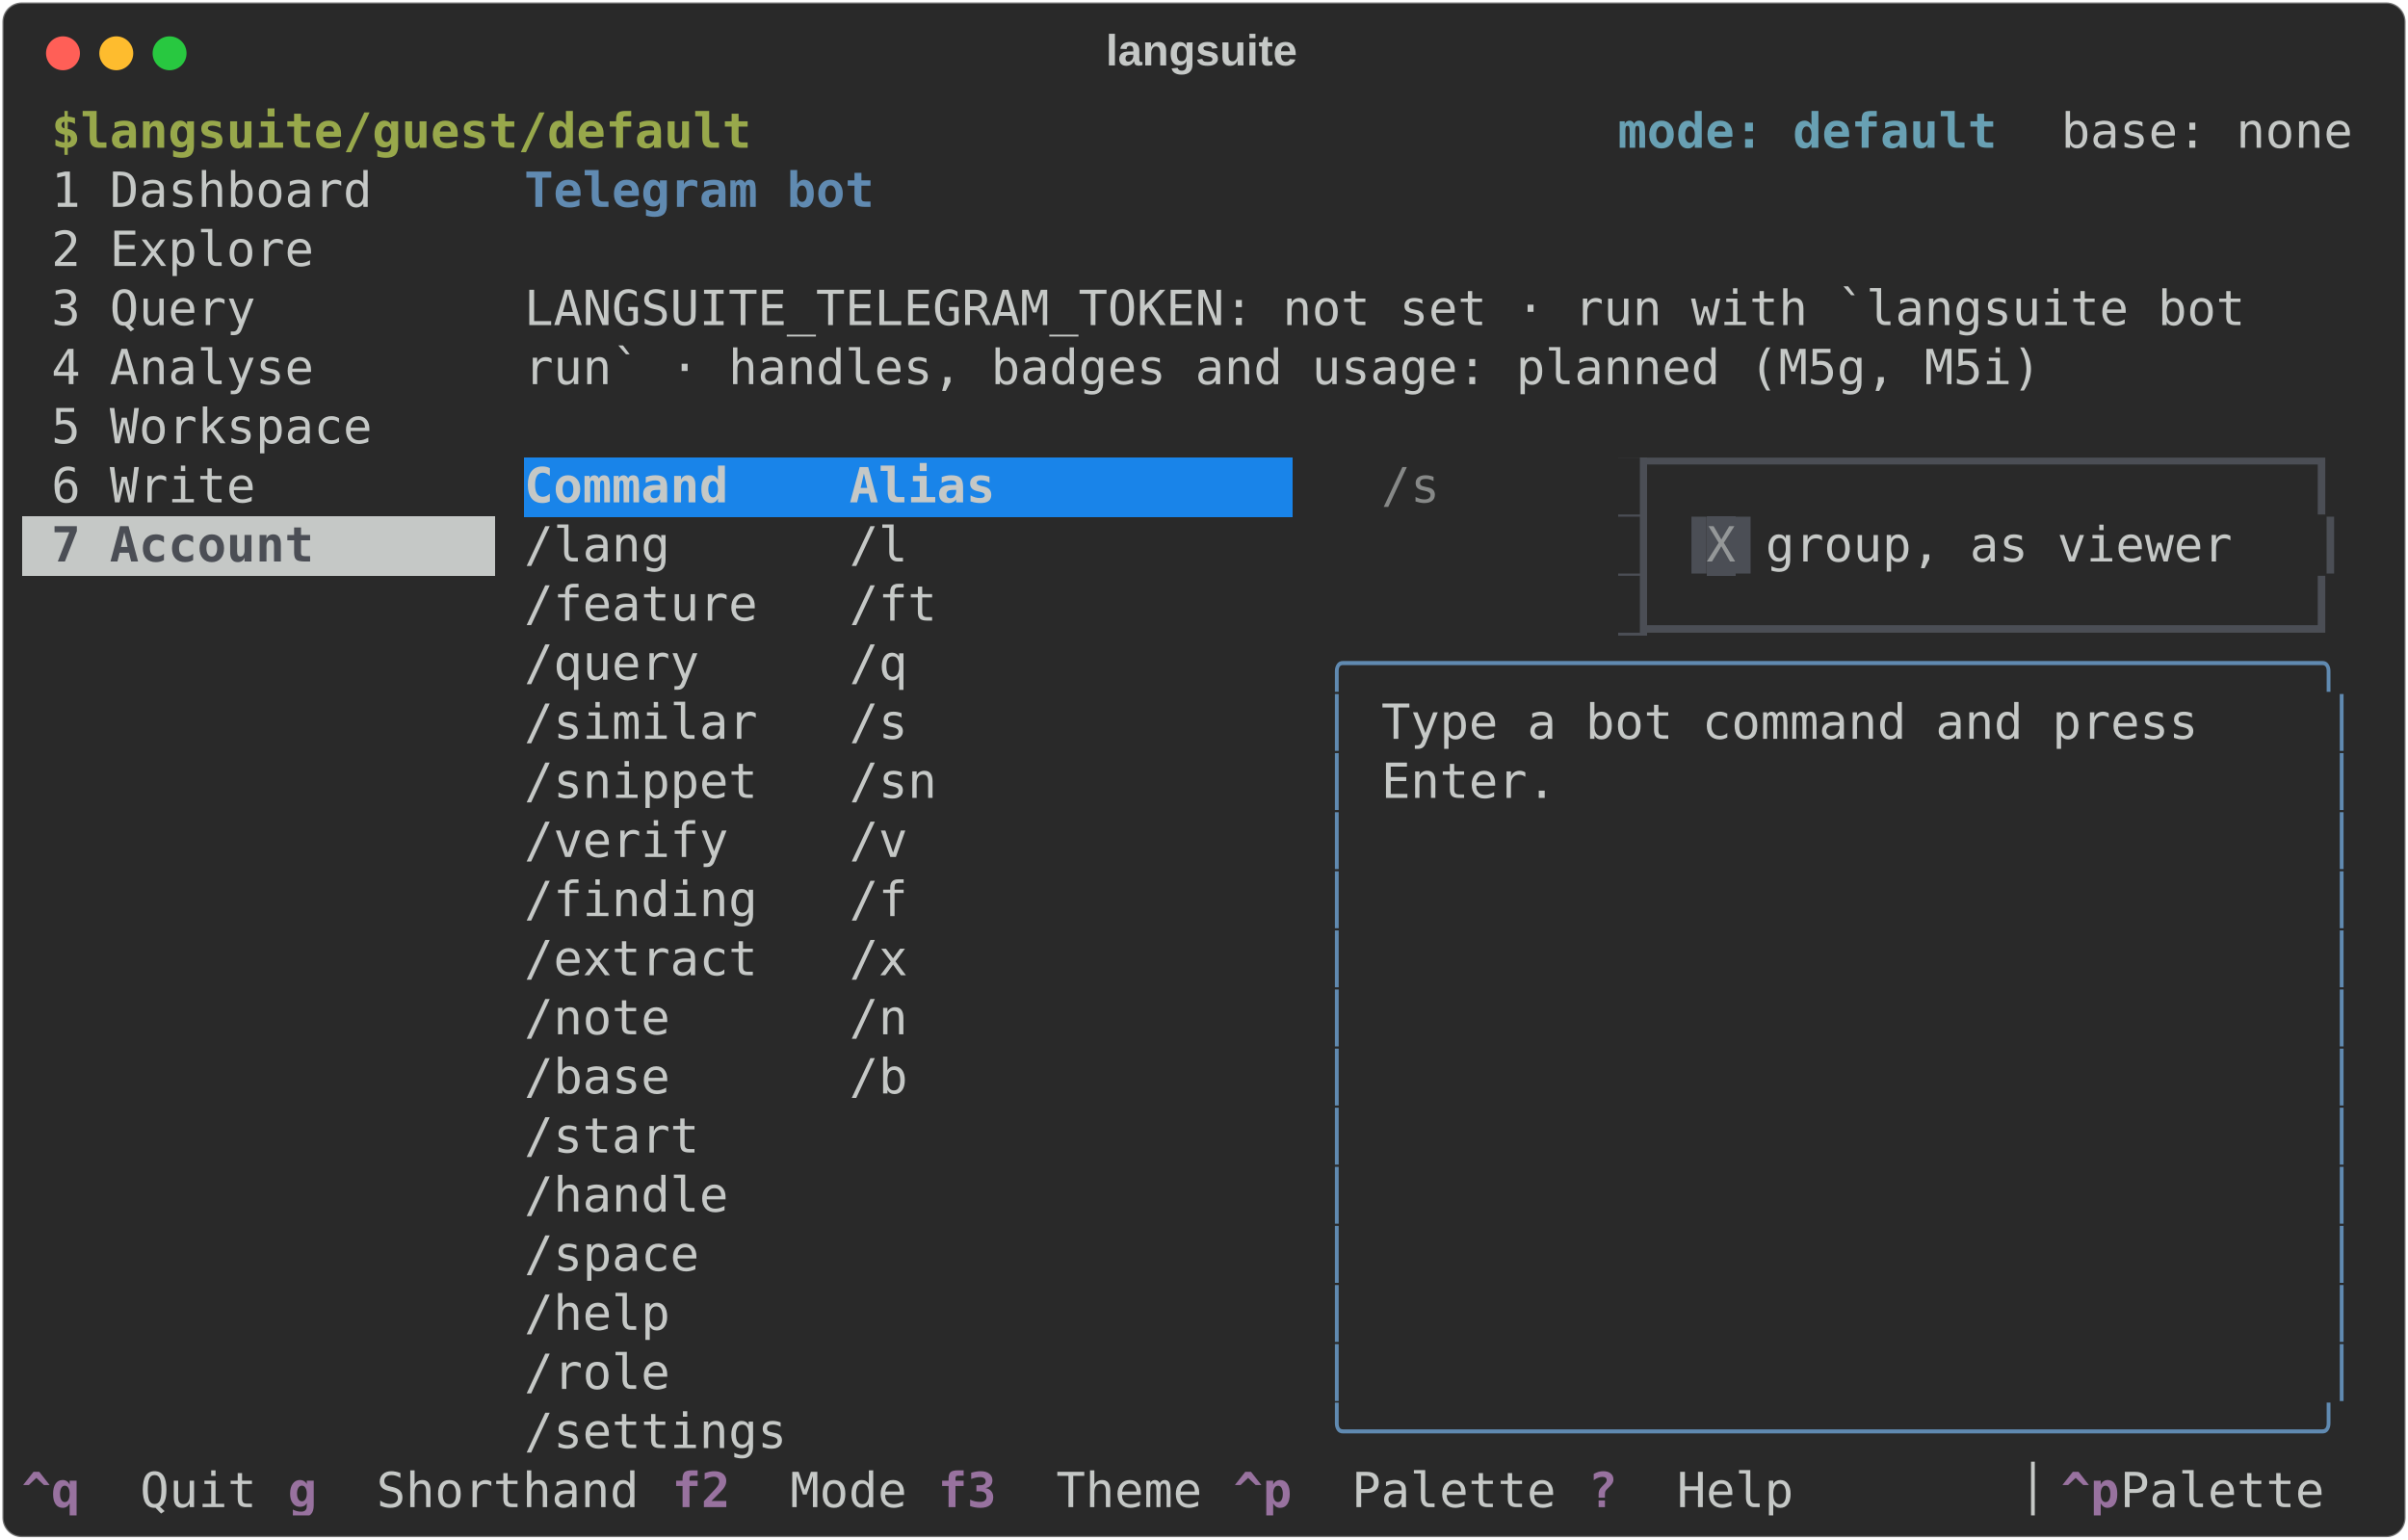
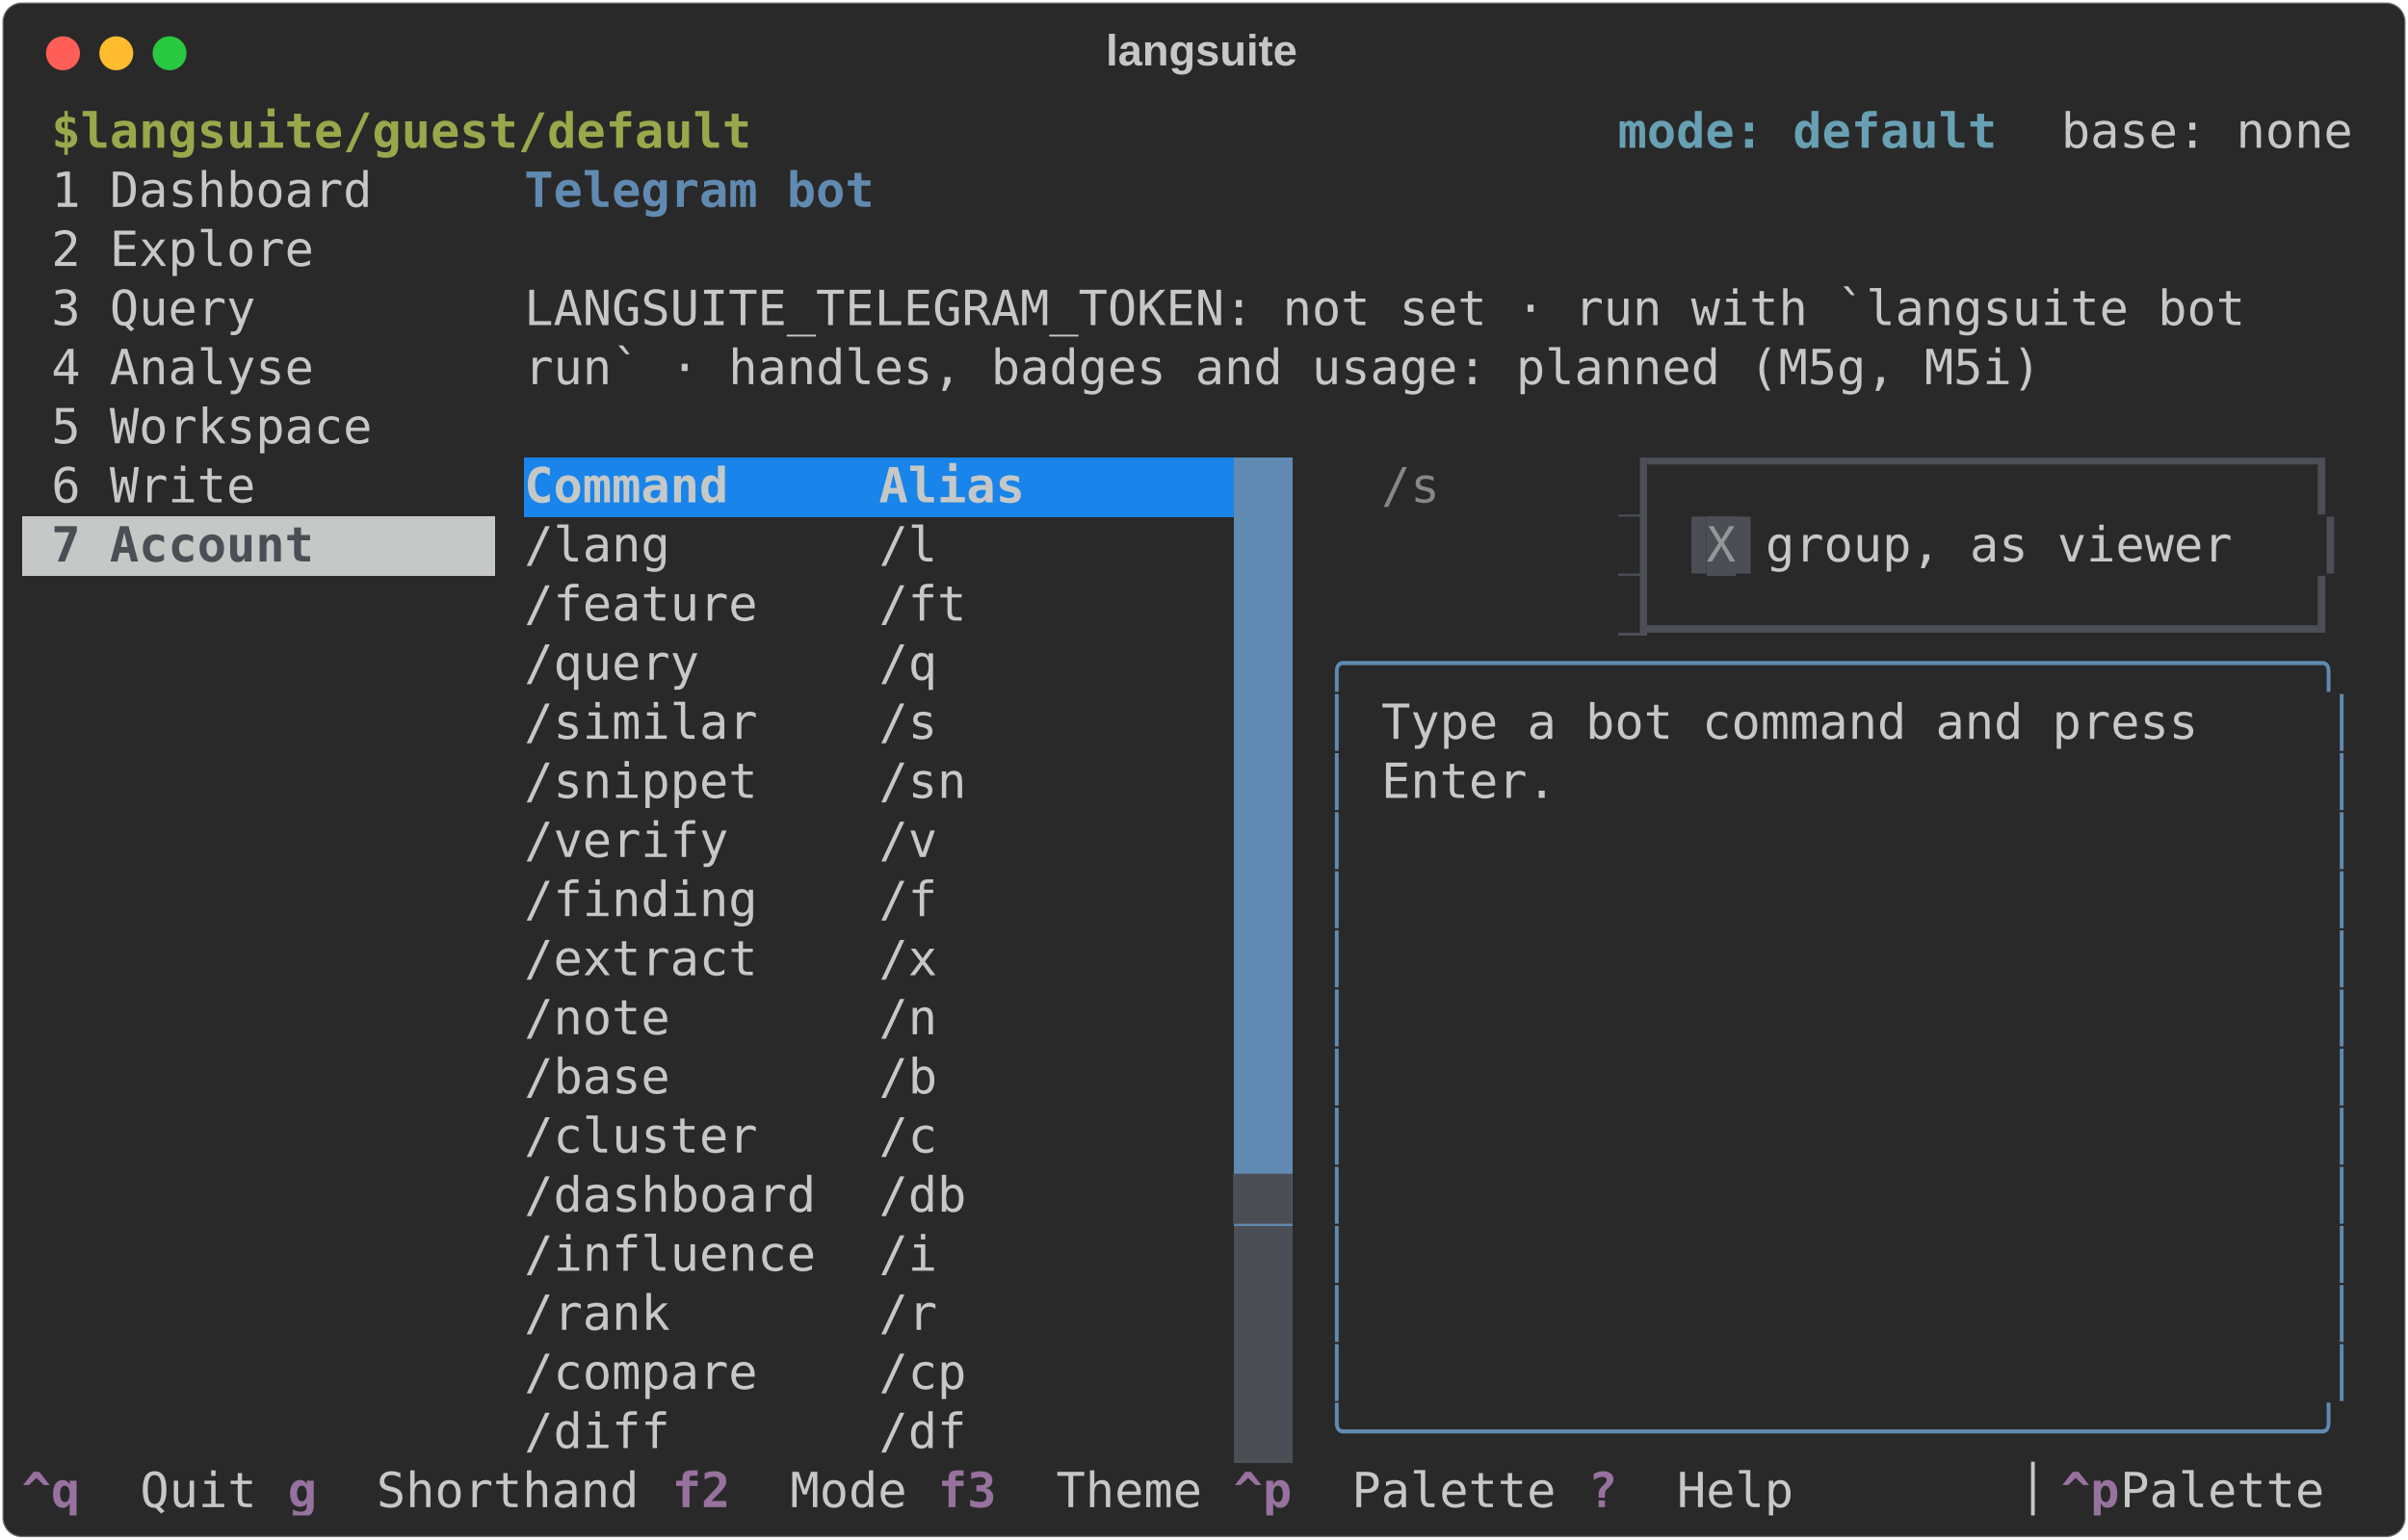
<svg xmlns="http://www.w3.org/2000/svg" class="rich-terminal" viewBox="0 0 994 635.6">
  <style>

    @font-face {
        font-family: "Fira Code";
        src: local("FiraCode-Regular"),
                url("https://cdnjs.cloudflare.com/ajax/libs/firacode/6.2.0/woff2/FiraCode-Regular.woff2") format("woff2"),
                url("https://cdnjs.cloudflare.com/ajax/libs/firacode/6.2.0/woff/FiraCode-Regular.woff") format("woff");
        font-style: normal;
        font-weight: 400;
    }
    @font-face {
        font-family: "Fira Code";
        src: local("FiraCode-Bold"),
                url("https://cdnjs.cloudflare.com/ajax/libs/firacode/6.2.0/woff2/FiraCode-Bold.woff2") format("woff2"),
                url("https://cdnjs.cloudflare.com/ajax/libs/firacode/6.2.0/woff/FiraCode-Bold.woff") format("woff");
        font-style: bold;
        font-weight: 700;
    }

    .terminal-matrix {
        font-family: Fira Code, monospace;
        font-size: 20px;
        line-height: 24.4px;
        font-variant-east-asian: full-width;
    }

    .terminal-title {
        font-size: 18px;
        font-weight: bold;
        font-family: arial;
    }

    .terminal-r1 { fill: #c5c8c6 }
.terminal-r2 { fill: #98a84b;font-weight: bold }
.terminal-r3 { fill: #68a0b3;font-weight: bold }
.terminal-r4 { fill: #608ab1;font-weight: bold }
.terminal-r5 { fill: #c5c8c6;font-weight: bold }
- .terminal-r6 { fill: #868887 }
- .terminal-r7 { fill: #292929 }
+ .terminal-r6 { fill: #292929 }
+ .terminal-r7 { fill: #868887 }
.terminal-r8 { fill: #4b4e55 }
.terminal-r9 { fill: #4b4e55;font-weight: bold }
.terminal-r10 { fill: #949798 }
.terminal-r11 { fill: #608ab1 }
.terminal-r12 { fill: #98729f;font-weight: bold }
    </style>
  <defs>
    <clipPath id="terminal-clip-terminal">
      <rect x="0" y="0" width="975.0" height="584.6" />
    </clipPath>
    <clipPath id="terminal-line-0">
      <rect x="0" y="1.5" width="976" height="24.65" />
    </clipPath>
    <clipPath id="terminal-line-1">
      <rect x="0" y="25.9" width="976" height="24.65" />
    </clipPath>
    <clipPath id="terminal-line-2">
      <rect x="0" y="50.3" width="976" height="24.65" />
    </clipPath>
    <clipPath id="terminal-line-3">
      <rect x="0" y="74.7" width="976" height="24.65" />
    </clipPath>
    <clipPath id="terminal-line-4">
      <rect x="0" y="99.1" width="976" height="24.65" />
    </clipPath>
    <clipPath id="terminal-line-5">
      <rect x="0" y="123.5" width="976" height="24.65" />
    </clipPath>
    <clipPath id="terminal-line-6">
      <rect x="0" y="147.9" width="976" height="24.65" />
    </clipPath>
    <clipPath id="terminal-line-7">
      <rect x="0" y="172.3" width="976" height="24.65" />
    </clipPath>
    <clipPath id="terminal-line-8">
      <rect x="0" y="196.7" width="976" height="24.65" />
    </clipPath>
    <clipPath id="terminal-line-9">
      <rect x="0" y="221.1" width="976" height="24.65" />
    </clipPath>
    <clipPath id="terminal-line-10">
      <rect x="0" y="245.5" width="976" height="24.65" />
    </clipPath>
    <clipPath id="terminal-line-11">
      <rect x="0" y="269.9" width="976" height="24.65" />
    </clipPath>
    <clipPath id="terminal-line-12">
      <rect x="0" y="294.3" width="976" height="24.65" />
    </clipPath>
    <clipPath id="terminal-line-13">
      <rect x="0" y="318.7" width="976" height="24.65" />
    </clipPath>
    <clipPath id="terminal-line-14">
      <rect x="0" y="343.1" width="976" height="24.65" />
    </clipPath>
    <clipPath id="terminal-line-15">
      <rect x="0" y="367.5" width="976" height="24.65" />
    </clipPath>
    <clipPath id="terminal-line-16">
      <rect x="0" y="391.9" width="976" height="24.65" />
    </clipPath>
    <clipPath id="terminal-line-17">
      <rect x="0" y="416.3" width="976" height="24.65" />
    </clipPath>
    <clipPath id="terminal-line-18">
      <rect x="0" y="440.7" width="976" height="24.65" />
    </clipPath>
    <clipPath id="terminal-line-19">
      <rect x="0" y="465.1" width="976" height="24.65" />
    </clipPath>
    <clipPath id="terminal-line-20">
      <rect x="0" y="489.5" width="976" height="24.65" />
    </clipPath>
    <clipPath id="terminal-line-21">
      <rect x="0" y="513.9" width="976" height="24.65" />
    </clipPath>
    <clipPath id="terminal-line-22">
      <rect x="0" y="538.3" width="976" height="24.65" />
    </clipPath>
  </defs>
  <rect fill="#292929" stroke="rgba(255,255,255,0.35)" stroke-width="1" x="1" y="1" width="992" height="633.6" rx="8" />
  <text class="terminal-title" fill="#c5c8c6" text-anchor="middle" x="496" y="27">langsuite</text>
  <g transform="translate(26,22)">
    <circle cx="0" cy="0" r="7" fill="#ff5f57" />
    <circle cx="22" cy="0" r="7" fill="#febc2e" />
    <circle cx="44" cy="0" r="7" fill="#28c840" />
  </g>
  <g transform="translate(9, 41)" clip-path="url(#terminal-clip-terminal)">
-     <rect fill="#1984e9" x="207.4" y="147.9" width="134.2" height="24.65" shape-rendering="crispEdges" />
-     <rect fill="#1984e9" x="341.6" y="147.9" width="85.4" height="24.65" shape-rendering="crispEdges" />
-     <rect fill="#1984e9" x="427" y="147.9" width="97.6" height="24.65" shape-rendering="crispEdges" />
+     <rect fill="#1984e9" x="207.4" y="147.9" width="146.4" height="24.65" shape-rendering="crispEdges" />
+     <rect fill="#1984e9" x="353.8" y="147.9" width="85.4" height="24.65" shape-rendering="crispEdges" />
+     <rect fill="#1984e9" x="439.2" y="147.9" width="61" height="24.65" shape-rendering="crispEdges" />
+     <rect fill="#608ab1" x="500.2" y="147.9" width="24.4" height="24.65" shape-rendering="crispEdges" />
    <rect fill="#4b4e55" x="658.8" y="147.9" width="12.2" height="24.65" shape-rendering="crispEdges" />
    <rect fill="#c5c8c6" x="0" y="172.3" width="12.2" height="24.65" shape-rendering="crispEdges" />
    <rect fill="#c5c8c6" x="12.2" y="172.3" width="109.8" height="24.65" shape-rendering="crispEdges" />
    <rect fill="#c5c8c6" x="122" y="172.3" width="73.2" height="24.65" shape-rendering="crispEdges" />
+     <rect fill="#608ab1" x="500.2" y="172.3" width="24.4" height="24.65" shape-rendering="crispEdges" />
    <rect fill="#4b4e55" x="658.8" y="172.3" width="12.2" height="24.65" shape-rendering="crispEdges" />
    <rect fill="#4b4e55" x="695.4" y="172.3" width="12.2" height="24.65" shape-rendering="crispEdges" />
+     <rect fill="#608ab1" x="500.2" y="196.7" width="24.4" height="24.65" shape-rendering="crispEdges" />
    <rect fill="#4b4e55" x="658.8" y="196.7" width="12.2" height="24.65" shape-rendering="crispEdges" />
+     <rect fill="#608ab1" x="500.2" y="221.1" width="24.4" height="24.65" shape-rendering="crispEdges" />
+     <rect fill="#608ab1" x="500.2" y="245.5" width="24.4" height="24.65" shape-rendering="crispEdges" />
+     <rect fill="#608ab1" x="500.2" y="269.9" width="24.4" height="24.65" shape-rendering="crispEdges" />
+     <rect fill="#608ab1" x="500.2" y="294.3" width="24.4" height="24.65" shape-rendering="crispEdges" />
+     <rect fill="#608ab1" x="500.2" y="318.7" width="24.4" height="24.65" shape-rendering="crispEdges" />
+     <rect fill="#608ab1" x="500.2" y="343.1" width="24.4" height="24.65" shape-rendering="crispEdges" />
+     <rect fill="#608ab1" x="500.2" y="367.5" width="24.4" height="24.65" shape-rendering="crispEdges" />
+     <rect fill="#608ab1" x="500.2" y="391.9" width="24.4" height="24.65" shape-rendering="crispEdges" />
+     <rect fill="#608ab1" x="500.2" y="416.3" width="24.4" height="24.65" shape-rendering="crispEdges" />
+     <rect fill="#608ab1" x="500.2" y="440.7" width="24.4" height="24.65" shape-rendering="crispEdges" />
+     <rect fill="#4b4e55" x="500.2" y="465.1" width="24.4" height="24.65" shape-rendering="crispEdges" />
+     <rect fill="#4b4e55" x="500.2" y="489.5" width="24.4" height="24.65" shape-rendering="crispEdges" />
+     <rect fill="#4b4e55" x="500.2" y="513.9" width="24.4" height="24.65" shape-rendering="crispEdges" />
+     <rect fill="#4b4e55" x="500.2" y="538.3" width="24.4" height="24.65" shape-rendering="crispEdges" />
    <g class="terminal-matrix">
      <text class="terminal-r2" x="12.2" y="20" textLength="292.8" clip-path="url(#terminal-line-0)">$langsuite/guest/default</text>
      <text class="terminal-r3" x="658.8" y="20" textLength="158.6" clip-path="url(#terminal-line-0)">mode: default</text>
      <text class="terminal-r1" x="841.8" y="20" textLength="122" clip-path="url(#terminal-line-0)">base: none</text>
      <text class="terminal-r1" x="976" y="20" textLength="12.2" clip-path="url(#terminal-line-0)">
</text>
      <text class="terminal-r1" x="12.2" y="44.4" textLength="134.2" clip-path="url(#terminal-line-1)">1 Dashboard</text>
      <text class="terminal-r4" x="207.4" y="44.4" textLength="146.4" clip-path="url(#terminal-line-1)">Telegram bot</text>
      <text class="terminal-r1" x="976" y="44.4" textLength="12.2" clip-path="url(#terminal-line-1)">
</text>
      <text class="terminal-r1" x="12.2" y="68.8" textLength="109.8" clip-path="url(#terminal-line-2)">2 Explore</text>
      <text class="terminal-r1" x="976" y="68.8" textLength="12.2" clip-path="url(#terminal-line-2)">
</text>
      <text class="terminal-r1" x="12.2" y="93.2" textLength="85.4" clip-path="url(#terminal-line-3)">3 Query</text>
      <text class="terminal-r1" x="207.4" y="93.2" textLength="719.8" clip-path="url(#terminal-line-3)">LANGSUITE_TELEGRAM_TOKEN: not set · run with `langsuite bot</text>
      <text class="terminal-r1" x="976" y="93.2" textLength="12.2" clip-path="url(#terminal-line-3)">
</text>
      <text class="terminal-r1" x="12.2" y="117.6" textLength="109.8" clip-path="url(#terminal-line-4)">4 Analyse</text>
      <text class="terminal-r1" x="207.4" y="117.6" textLength="634.4" clip-path="url(#terminal-line-4)">run` · handles, badges and usage: planned (M5g, M5i)</text>
      <text class="terminal-r1" x="976" y="117.6" textLength="12.2" clip-path="url(#terminal-line-4)">
</text>
      <text class="terminal-r1" x="12.2" y="142" textLength="134.2" clip-path="url(#terminal-line-5)">5 Workspace</text>
      <text class="terminal-r1" x="976" y="142" textLength="12.2" clip-path="url(#terminal-line-5)">
</text>
      <text class="terminal-r1" x="12.2" y="166.4" textLength="85.4" clip-path="url(#terminal-line-6)">6 Write</text>
-       <text class="terminal-r5" x="207.4" y="166.4" textLength="134.2" clip-path="url(#terminal-line-6)"> Command   </text>
-       <text class="terminal-r5" x="341.6" y="166.4" textLength="85.4" clip-path="url(#terminal-line-6)"> Alias </text>
-       <text class="terminal-r6" x="561.2" y="166.4" textLength="36.6" clip-path="url(#terminal-line-6)">/s </text>
-       <text class="terminal-r7" x="658.8" y="166.4" textLength="12.2" clip-path="url(#terminal-line-6)">▊</text>
+       <text class="terminal-r5" x="207.4" y="166.4" textLength="146.4" clip-path="url(#terminal-line-6)"> Command    </text>
+       <text class="terminal-r5" x="353.8" y="166.4" textLength="85.4" clip-path="url(#terminal-line-6)"> Alias </text>
+       <text class="terminal-r7" x="561.2" y="166.4" textLength="36.6" clip-path="url(#terminal-line-6)">/s </text>
+       <text class="terminal-r6" x="658.8" y="166.4" textLength="12.2" clip-path="url(#terminal-line-6)">▊</text>
      <text class="terminal-r8" x="671" y="166.4" textLength="292.8" clip-path="url(#terminal-line-6)">▔▔▔▔▔▔▔▔▔▔▔▔▔▔▔▔▔▔▔▔▔▔▔▎</text>
      <text class="terminal-r1" x="976" y="166.4" textLength="12.2" clip-path="url(#terminal-line-6)">
</text>
      <text class="terminal-r9" x="12.2" y="190.8" textLength="109.8" clip-path="url(#terminal-line-7)">7 Account</text>
-       <text class="terminal-r1" x="207.4" y="190.8" textLength="134.2" clip-path="url(#terminal-line-7)"> /lang     </text>
-       <text class="terminal-r1" x="341.6" y="190.8" textLength="85.4" clip-path="url(#terminal-line-7)"> /l    </text>
-       <text class="terminal-r7" x="658.8" y="190.8" textLength="12.2" clip-path="url(#terminal-line-7)">▊</text>
+       <text class="terminal-r1" x="207.4" y="190.8" textLength="146.4" clip-path="url(#terminal-line-7)"> /lang      </text>
+       <text class="terminal-r1" x="353.8" y="190.8" textLength="85.4" clip-path="url(#terminal-line-7)"> /l    </text>
+       <text class="terminal-r6" x="658.8" y="190.8" textLength="12.2" clip-path="url(#terminal-line-7)">▊</text>
      <text class="terminal-r8" x="683.2" y="190.8" textLength="12.2" clip-path="url(#terminal-line-7)">▐</text>
      <text class="terminal-r10" x="695.4" y="190.8" textLength="12.2" clip-path="url(#terminal-line-7)">X</text>
      <text class="terminal-r8" x="707.6" y="190.8" textLength="12.2" clip-path="url(#terminal-line-7)">▌</text>
      <text class="terminal-r1" x="719.8" y="190.8" textLength="219.6" clip-path="url(#terminal-line-7)"> group, as viewer </text>
      <text class="terminal-r8" x="951.6" y="190.8" textLength="12.2" clip-path="url(#terminal-line-7)">▎</text>
      <text class="terminal-r1" x="976" y="190.8" textLength="12.2" clip-path="url(#terminal-line-7)">
</text>
-       <text class="terminal-r1" x="207.4" y="215.2" textLength="134.2" clip-path="url(#terminal-line-8)"> /feature  </text>
-       <text class="terminal-r1" x="341.6" y="215.2" textLength="85.4" clip-path="url(#terminal-line-8)"> /ft   </text>
-       <text class="terminal-r7" x="658.8" y="215.2" textLength="12.2" clip-path="url(#terminal-line-8)">▊</text>
+       <text class="terminal-r1" x="207.4" y="215.2" textLength="146.4" clip-path="url(#terminal-line-8)"> /feature   </text>
+       <text class="terminal-r1" x="353.8" y="215.2" textLength="85.4" clip-path="url(#terminal-line-8)"> /ft   </text>
+       <text class="terminal-r6" x="658.8" y="215.2" textLength="12.2" clip-path="url(#terminal-line-8)">▊</text>
      <text class="terminal-r8" x="671" y="215.2" textLength="292.8" clip-path="url(#terminal-line-8)">▁▁▁▁▁▁▁▁▁▁▁▁▁▁▁▁▁▁▁▁▁▁▁▎</text>
      <text class="terminal-r1" x="976" y="215.2" textLength="12.2" clip-path="url(#terminal-line-8)">
</text>
-       <text class="terminal-r1" x="207.4" y="239.6" textLength="134.2" clip-path="url(#terminal-line-9)"> /query    </text>
-       <text class="terminal-r1" x="341.6" y="239.6" textLength="85.4" clip-path="url(#terminal-line-9)"> /q    </text>
+       <text class="terminal-r1" x="207.4" y="239.6" textLength="146.4" clip-path="url(#terminal-line-9)"> /query     </text>
+       <text class="terminal-r1" x="353.8" y="239.6" textLength="85.4" clip-path="url(#terminal-line-9)"> /q    </text>
      <text class="terminal-r11" x="536.8" y="239.6" textLength="427" clip-path="url(#terminal-line-9)">╭─────────────────────────────────╮</text>
      <text class="terminal-r1" x="976" y="239.6" textLength="12.2" clip-path="url(#terminal-line-9)">
</text>
-       <text class="terminal-r1" x="207.4" y="264" textLength="134.2" clip-path="url(#terminal-line-10)"> /similar  </text>
-       <text class="terminal-r1" x="341.6" y="264" textLength="85.4" clip-path="url(#terminal-line-10)"> /s    </text>
+       <text class="terminal-r1" x="207.4" y="264" textLength="146.4" clip-path="url(#terminal-line-10)"> /similar   </text>
+       <text class="terminal-r1" x="353.8" y="264" textLength="85.4" clip-path="url(#terminal-line-10)"> /s    </text>
      <text class="terminal-r11" x="536.8" y="264" textLength="12.2" clip-path="url(#terminal-line-10)">│</text>
      <text class="terminal-r1" x="561.2" y="264" textLength="341.6" clip-path="url(#terminal-line-10)">Type a bot command and press</text>
      <text class="terminal-r11" x="951.6" y="264" textLength="12.2" clip-path="url(#terminal-line-10)">│</text>
      <text class="terminal-r1" x="976" y="264" textLength="12.2" clip-path="url(#terminal-line-10)">
</text>
-       <text class="terminal-r1" x="207.4" y="288.4" textLength="134.2" clip-path="url(#terminal-line-11)"> /snippet  </text>
-       <text class="terminal-r1" x="341.6" y="288.4" textLength="85.4" clip-path="url(#terminal-line-11)"> /sn   </text>
+       <text class="terminal-r1" x="207.4" y="288.4" textLength="146.4" clip-path="url(#terminal-line-11)"> /snippet   </text>
+       <text class="terminal-r1" x="353.8" y="288.4" textLength="85.4" clip-path="url(#terminal-line-11)"> /sn   </text>
      <text class="terminal-r11" x="536.8" y="288.4" textLength="12.2" clip-path="url(#terminal-line-11)">│</text>
      <text class="terminal-r1" x="561.2" y="288.4" textLength="73.2" clip-path="url(#terminal-line-11)">Enter.</text>
      <text class="terminal-r11" x="951.6" y="288.4" textLength="12.2" clip-path="url(#terminal-line-11)">│</text>
      <text class="terminal-r1" x="976" y="288.4" textLength="12.2" clip-path="url(#terminal-line-11)">
</text>
-       <text class="terminal-r1" x="207.4" y="312.8" textLength="134.2" clip-path="url(#terminal-line-12)"> /verify   </text>
-       <text class="terminal-r1" x="341.6" y="312.8" textLength="85.4" clip-path="url(#terminal-line-12)"> /v    </text>
+       <text class="terminal-r1" x="207.4" y="312.8" textLength="146.4" clip-path="url(#terminal-line-12)"> /verify    </text>
+       <text class="terminal-r1" x="353.8" y="312.8" textLength="85.4" clip-path="url(#terminal-line-12)"> /v    </text>
      <text class="terminal-r11" x="536.8" y="312.8" textLength="12.2" clip-path="url(#terminal-line-12)">│</text>
      <text class="terminal-r11" x="951.6" y="312.8" textLength="12.2" clip-path="url(#terminal-line-12)">│</text>
      <text class="terminal-r1" x="976" y="312.8" textLength="12.2" clip-path="url(#terminal-line-12)">
</text>
-       <text class="terminal-r1" x="207.4" y="337.2" textLength="134.2" clip-path="url(#terminal-line-13)"> /finding  </text>
-       <text class="terminal-r1" x="341.6" y="337.2" textLength="85.4" clip-path="url(#terminal-line-13)"> /f    </text>
+       <text class="terminal-r1" x="207.4" y="337.2" textLength="146.4" clip-path="url(#terminal-line-13)"> /finding   </text>
+       <text class="terminal-r1" x="353.8" y="337.2" textLength="85.4" clip-path="url(#terminal-line-13)"> /f    </text>
      <text class="terminal-r11" x="536.8" y="337.2" textLength="12.2" clip-path="url(#terminal-line-13)">│</text>
      <text class="terminal-r11" x="951.6" y="337.2" textLength="12.2" clip-path="url(#terminal-line-13)">│</text>
      <text class="terminal-r1" x="976" y="337.2" textLength="12.2" clip-path="url(#terminal-line-13)">
</text>
-       <text class="terminal-r1" x="207.4" y="361.6" textLength="134.2" clip-path="url(#terminal-line-14)"> /extract  </text>
-       <text class="terminal-r1" x="341.6" y="361.6" textLength="85.4" clip-path="url(#terminal-line-14)"> /x    </text>
+       <text class="terminal-r1" x="207.4" y="361.6" textLength="146.4" clip-path="url(#terminal-line-14)"> /extract   </text>
+       <text class="terminal-r1" x="353.8" y="361.6" textLength="85.4" clip-path="url(#terminal-line-14)"> /x    </text>
      <text class="terminal-r11" x="536.8" y="361.6" textLength="12.2" clip-path="url(#terminal-line-14)">│</text>
      <text class="terminal-r11" x="951.6" y="361.6" textLength="12.2" clip-path="url(#terminal-line-14)">│</text>
      <text class="terminal-r1" x="976" y="361.6" textLength="12.2" clip-path="url(#terminal-line-14)">
</text>
-       <text class="terminal-r1" x="207.4" y="386" textLength="134.2" clip-path="url(#terminal-line-15)"> /note     </text>
-       <text class="terminal-r1" x="341.6" y="386" textLength="85.4" clip-path="url(#terminal-line-15)"> /n    </text>
+       <text class="terminal-r1" x="207.4" y="386" textLength="146.4" clip-path="url(#terminal-line-15)"> /note      </text>
+       <text class="terminal-r1" x="353.8" y="386" textLength="85.4" clip-path="url(#terminal-line-15)"> /n    </text>
      <text class="terminal-r11" x="536.8" y="386" textLength="12.2" clip-path="url(#terminal-line-15)">│</text>
      <text class="terminal-r11" x="951.6" y="386" textLength="12.2" clip-path="url(#terminal-line-15)">│</text>
      <text class="terminal-r1" x="976" y="386" textLength="12.2" clip-path="url(#terminal-line-15)">
</text>
-       <text class="terminal-r1" x="207.4" y="410.4" textLength="134.2" clip-path="url(#terminal-line-16)"> /base     </text>
-       <text class="terminal-r1" x="341.6" y="410.4" textLength="85.4" clip-path="url(#terminal-line-16)"> /b    </text>
+       <text class="terminal-r1" x="207.4" y="410.4" textLength="146.4" clip-path="url(#terminal-line-16)"> /base      </text>
+       <text class="terminal-r1" x="353.8" y="410.4" textLength="85.4" clip-path="url(#terminal-line-16)"> /b    </text>
      <text class="terminal-r11" x="536.8" y="410.4" textLength="12.2" clip-path="url(#terminal-line-16)">│</text>
      <text class="terminal-r11" x="951.6" y="410.4" textLength="12.2" clip-path="url(#terminal-line-16)">│</text>
      <text class="terminal-r1" x="976" y="410.4" textLength="12.2" clip-path="url(#terminal-line-16)">
</text>
-       <text class="terminal-r1" x="207.4" y="434.8" textLength="134.2" clip-path="url(#terminal-line-17)"> /start    </text>
+       <text class="terminal-r1" x="207.4" y="434.8" textLength="146.4" clip-path="url(#terminal-line-17)"> /cluster   </text>
+       <text class="terminal-r1" x="353.8" y="434.8" textLength="85.4" clip-path="url(#terminal-line-17)"> /c    </text>
      <text class="terminal-r11" x="536.8" y="434.8" textLength="12.2" clip-path="url(#terminal-line-17)">│</text>
      <text class="terminal-r11" x="951.6" y="434.8" textLength="12.2" clip-path="url(#terminal-line-17)">│</text>
      <text class="terminal-r1" x="976" y="434.8" textLength="12.2" clip-path="url(#terminal-line-17)">
</text>
-       <text class="terminal-r1" x="207.4" y="459.2" textLength="134.2" clip-path="url(#terminal-line-18)"> /handle   </text>
+       <text class="terminal-r1" x="207.4" y="459.2" textLength="146.4" clip-path="url(#terminal-line-18)"> /dashboard </text>
+       <text class="terminal-r1" x="353.8" y="459.2" textLength="85.4" clip-path="url(#terminal-line-18)"> /db   </text>
+       <text class="terminal-r8" x="500.2" y="459.2" textLength="24.4" clip-path="url(#terminal-line-18)">▇▇</text>
      <text class="terminal-r11" x="536.8" y="459.2" textLength="12.2" clip-path="url(#terminal-line-18)">│</text>
      <text class="terminal-r11" x="951.6" y="459.2" textLength="12.2" clip-path="url(#terminal-line-18)">│</text>
      <text class="terminal-r1" x="976" y="459.2" textLength="12.2" clip-path="url(#terminal-line-18)">
</text>
-       <text class="terminal-r1" x="207.4" y="483.6" textLength="134.2" clip-path="url(#terminal-line-19)"> /space    </text>
+       <text class="terminal-r1" x="207.4" y="483.6" textLength="146.4" clip-path="url(#terminal-line-19)"> /influence </text>
+       <text class="terminal-r1" x="353.8" y="483.6" textLength="85.4" clip-path="url(#terminal-line-19)"> /i    </text>
      <text class="terminal-r11" x="536.8" y="483.6" textLength="12.2" clip-path="url(#terminal-line-19)">│</text>
      <text class="terminal-r11" x="951.6" y="483.6" textLength="12.2" clip-path="url(#terminal-line-19)">│</text>
      <text class="terminal-r1" x="976" y="483.6" textLength="12.2" clip-path="url(#terminal-line-19)">
</text>
-       <text class="terminal-r1" x="207.4" y="508" textLength="134.2" clip-path="url(#terminal-line-20)"> /help     </text>
+       <text class="terminal-r1" x="207.4" y="508" textLength="146.4" clip-path="url(#terminal-line-20)"> /rank      </text>
+       <text class="terminal-r1" x="353.8" y="508" textLength="85.4" clip-path="url(#terminal-line-20)"> /r    </text>
      <text class="terminal-r11" x="536.8" y="508" textLength="12.2" clip-path="url(#terminal-line-20)">│</text>
      <text class="terminal-r11" x="951.6" y="508" textLength="12.2" clip-path="url(#terminal-line-20)">│</text>
      <text class="terminal-r1" x="976" y="508" textLength="12.2" clip-path="url(#terminal-line-20)">
</text>
-       <text class="terminal-r1" x="207.4" y="532.4" textLength="134.2" clip-path="url(#terminal-line-21)"> /role     </text>
+       <text class="terminal-r1" x="207.4" y="532.4" textLength="146.4" clip-path="url(#terminal-line-21)"> /compare   </text>
+       <text class="terminal-r1" x="353.8" y="532.4" textLength="85.4" clip-path="url(#terminal-line-21)"> /cp   </text>
      <text class="terminal-r11" x="536.8" y="532.4" textLength="12.2" clip-path="url(#terminal-line-21)">│</text>
      <text class="terminal-r11" x="951.6" y="532.4" textLength="12.2" clip-path="url(#terminal-line-21)">│</text>
      <text class="terminal-r1" x="976" y="532.4" textLength="12.2" clip-path="url(#terminal-line-21)">
</text>
-       <text class="terminal-r1" x="207.4" y="556.8" textLength="134.2" clip-path="url(#terminal-line-22)"> /settings </text>
+       <text class="terminal-r1" x="207.4" y="556.8" textLength="146.4" clip-path="url(#terminal-line-22)"> /diff      </text>
+       <text class="terminal-r1" x="353.8" y="556.8" textLength="85.4" clip-path="url(#terminal-line-22)"> /df   </text>
      <text class="terminal-r11" x="536.8" y="556.8" textLength="427" clip-path="url(#terminal-line-22)">╰─────────────────────────────────╯</text>
      <text class="terminal-r1" x="976" y="556.8" textLength="12.2" clip-path="url(#terminal-line-22)">
</text>
      <text class="terminal-r12" x="0" y="581.2" textLength="48.8" clip-path="url(#terminal-line-23)"> ^q </text>
      <text class="terminal-r1" x="48.8" y="581.2" textLength="61" clip-path="url(#terminal-line-23)">Quit </text>
      <text class="terminal-r12" x="109.8" y="581.2" textLength="36.6" clip-path="url(#terminal-line-23)"> g </text>
      <text class="terminal-r1" x="146.4" y="581.2" textLength="122" clip-path="url(#terminal-line-23)">Shorthand </text>
      <text class="terminal-r12" x="268.4" y="581.2" textLength="48.8" clip-path="url(#terminal-line-23)"> f2 </text>
      <text class="terminal-r1" x="317.2" y="581.2" textLength="61" clip-path="url(#terminal-line-23)">Mode </text>
      <text class="terminal-r12" x="378.2" y="581.2" textLength="48.8" clip-path="url(#terminal-line-23)"> f3 </text>
      <text class="terminal-r1" x="427" y="581.2" textLength="73.2" clip-path="url(#terminal-line-23)">Theme </text>
      <text class="terminal-r12" x="500.2" y="581.2" textLength="48.8" clip-path="url(#terminal-line-23)"> ^p </text>
      <text class="terminal-r1" x="549" y="581.2" textLength="97.6" clip-path="url(#terminal-line-23)">Palette </text>
      <text class="terminal-r12" x="646.6" y="581.2" textLength="36.6" clip-path="url(#terminal-line-23)"> ? </text>
      <text class="terminal-r1" x="683.2" y="581.2" textLength="61" clip-path="url(#terminal-line-23)">Help </text>
      <text class="terminal-r1" x="829.6" y="581.2" textLength="12.2" clip-path="url(#terminal-line-23)">▏</text>
      <text class="terminal-r12" x="841.8" y="581.2" textLength="24.4" clip-path="url(#terminal-line-23)">^p</text>
      <text class="terminal-r1" x="866.2" y="581.2" textLength="97.6" clip-path="url(#terminal-line-23)"> Palette</text>
    </g>
  </g>
</svg>
